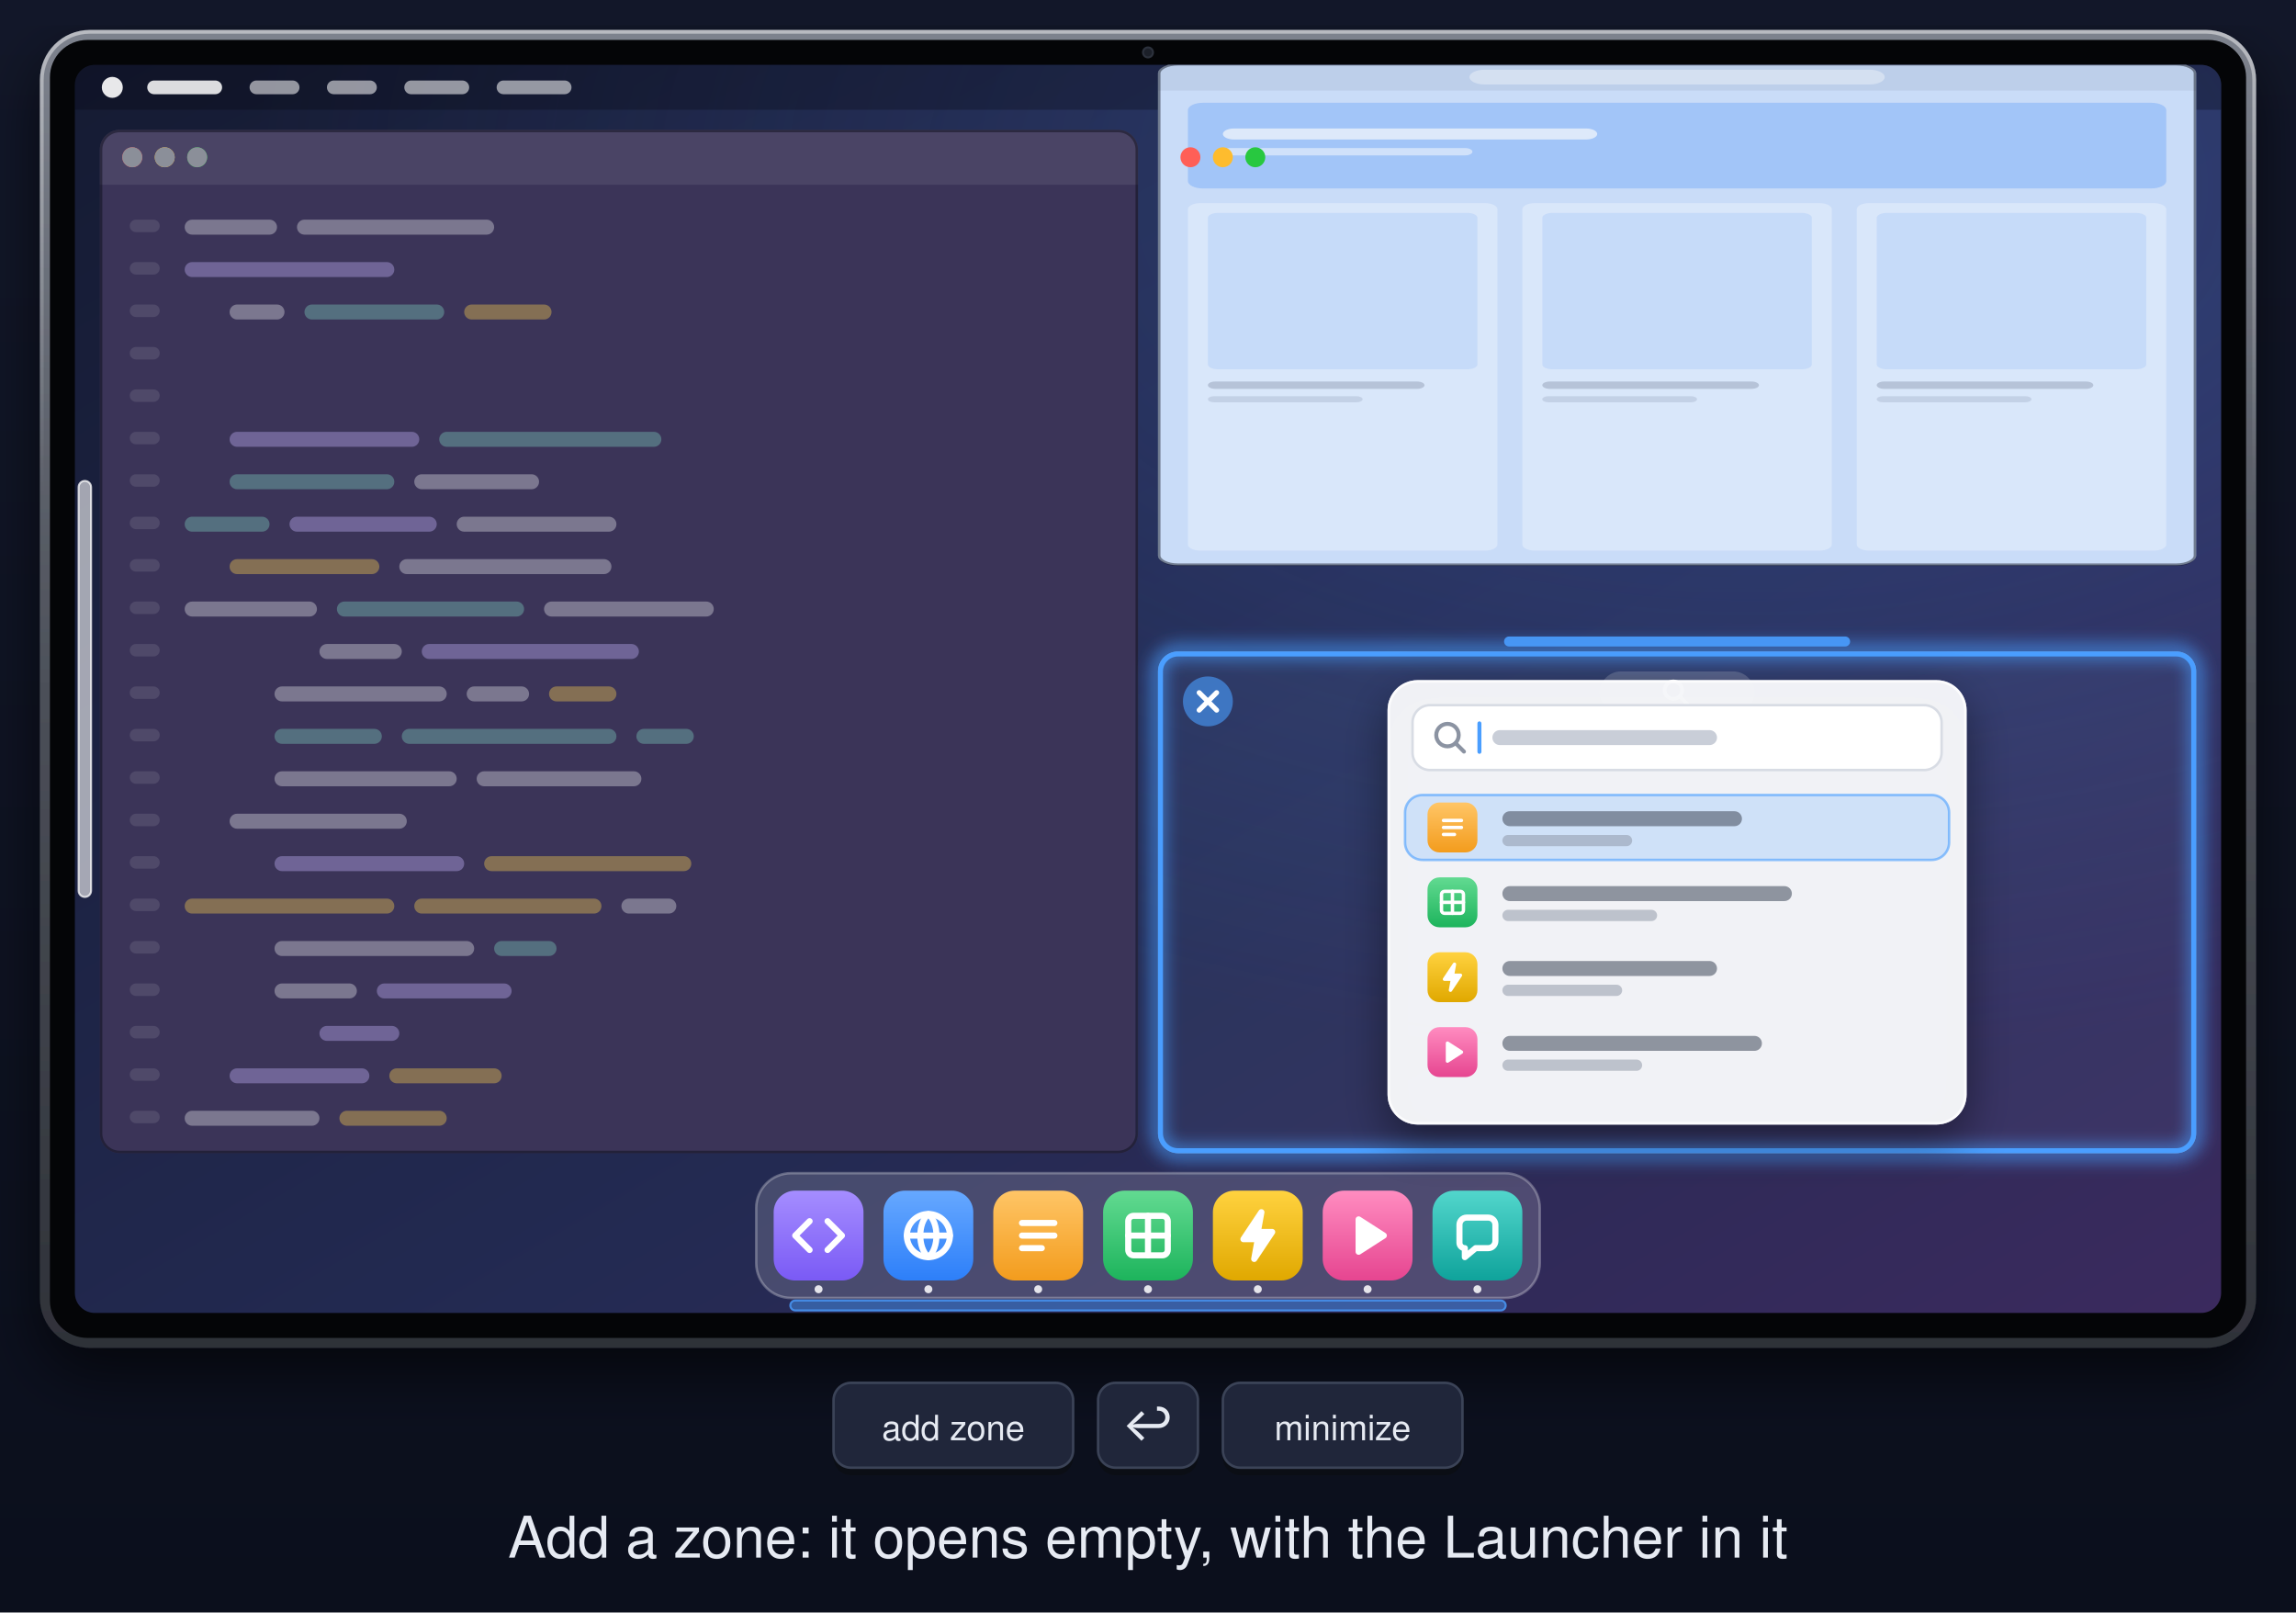
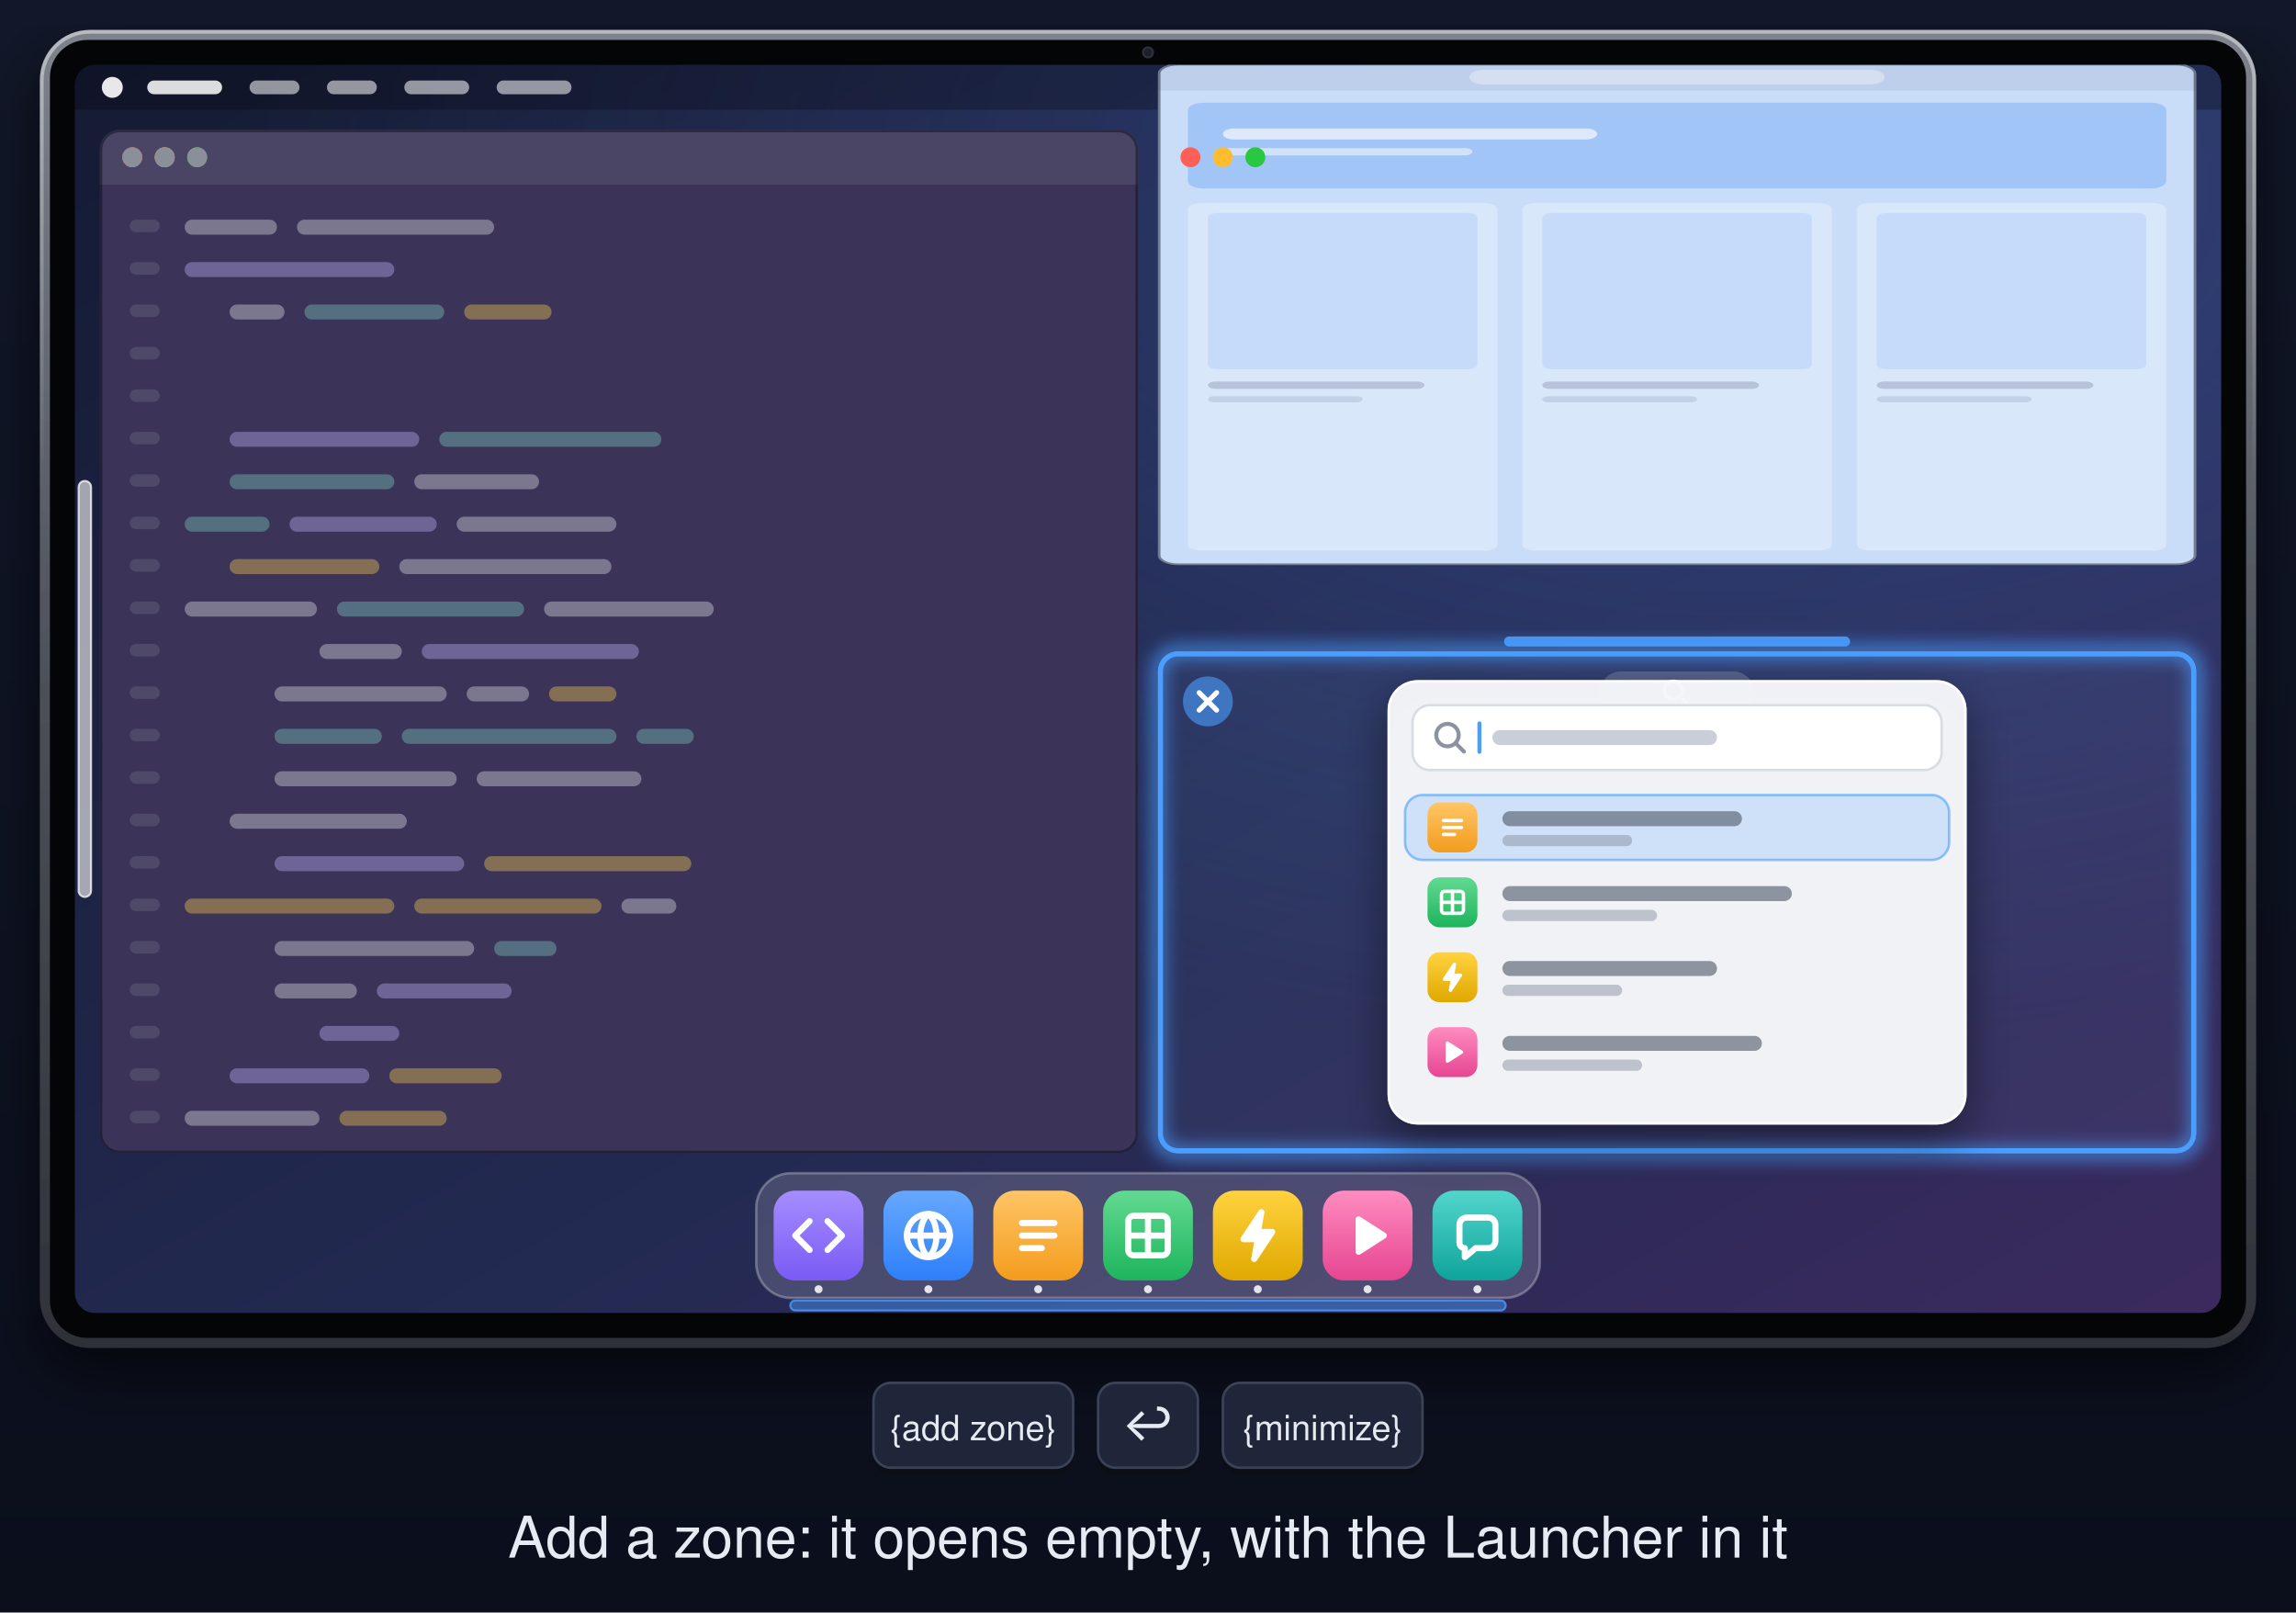
<svg xmlns="http://www.w3.org/2000/svg" viewBox="0 0 920 646" role="img" aria-labelledby="title">
  <defs>
    <linearGradient id="rim" x1="0" y1="0" x2="0" y2="1">
      <stop offset="0" stop-color="#7d828d" />
      <stop offset=".5" stop-color="#4c5059" />
      <stop offset="1" stop-color="#2f3239" />
    </linearGradient>
    <linearGradient id="rimEdge" x1="0" y1="0" x2="0" y2="1">
      <stop offset="0" stop-color="#fff" stop-opacity=".45" />
      <stop offset=".35" stop-color="#fff" stop-opacity="0" />
    </linearGradient>
    <filter id="dshadow" x="-10%" y="-10%" width="120%" height="135%">
      <feDropShadow dx="0" dy="10" stdDeviation="12" flood-color="#000" flood-opacity=".6" />
    </filter>
    <linearGradient id="stage" x1="0" y1="0" x2="0" y2="1">
      <stop offset="0" stop-color="#121729" />
      <stop offset="1" stop-color="#0b0f1c" />
    </linearGradient>
    <linearGradient id="wall1" x1="0" y1="0" x2="1" y2="1">
      <stop offset="0" stop-color="#151b33" />
      <stop offset=".6" stop-color="#232a52" />
      <stop offset="1" stop-color="#3b2a5e" />
    </linearGradient>
    <radialGradient id="wallGlow" cx=".78" cy=".1" r=".7">
      <stop offset="0" stop-color="#5b7fe0" stop-opacity=".3" />
      <stop offset="1" stop-color="#5b7fe0" stop-opacity="0" />
    </radialGradient>
    <linearGradient id="g-purple" x1="0" y1="0" x2="0" y2="1">
      <stop offset="0" stop-color="#a58dff" />
      <stop offset="1" stop-color="#7a5af5" />
    </linearGradient>
    <linearGradient id="g-blue" x1="0" y1="0" x2="0" y2="1">
      <stop offset="0" stop-color="#66a8ff" />
      <stop offset="1" stop-color="#2d7ff9" />
    </linearGradient>
    <linearGradient id="g-orange" x1="0" y1="0" x2="0" y2="1">
      <stop offset="0" stop-color="#ffc566" />
      <stop offset="1" stop-color="#f39c1d" />
    </linearGradient>
    <linearGradient id="g-green" x1="0" y1="0" x2="0" y2="1">
      <stop offset="0" stop-color="#62da91" />
      <stop offset="1" stop-color="#1db45c" />
    </linearGradient>
    <linearGradient id="g-amber" x1="0" y1="0" x2="0" y2="1">
      <stop offset="0" stop-color="#ffd23f" />
      <stop offset="1" stop-color="#e0a800" />
    </linearGradient>
    <linearGradient id="g-pink" x1="0" y1="0" x2="0" y2="1">
      <stop offset="0" stop-color="#ff8cc0" />
      <stop offset="1" stop-color="#e64590" />
    </linearGradient>
    <linearGradient id="g-teal" x1="0" y1="0" x2="0" y2="1">
      <stop offset="0" stop-color="#52d6cc" />
      <stop offset="1" stop-color="#0fa39b" />
    </linearGradient>
    <symbol id="ic-purple" viewBox="0 0 50 50">
      <rect width="50" height="50" rx="12" fill="url(#g-purple)" />
      <g fill="none" stroke="#fff" stroke-width="3.4" stroke-linecap="round" stroke-linejoin="round">
        <path d="M20 17l-8 8 8 8M30 17l8 8-8 8" />
      </g>
    </symbol>
    <symbol id="ic-blue" viewBox="0 0 50 50">
      <rect width="50" height="50" rx="12" fill="url(#g-blue)" />
      <g fill="none" stroke="#fff" stroke-width="3.4" stroke-linecap="round" stroke-linejoin="round">
        <circle cx="25" cy="25" r="12" />
        <path d="M13 25h24M25 13c-6 5-6 19 0 24M25 13c6 5 6 19 0 24" />
      </g>
    </symbol>
    <symbol id="ic-orange" viewBox="0 0 50 50">
      <rect width="50" height="50" rx="12" fill="url(#g-orange)" />
      <g fill="none" stroke="#fff" stroke-width="3.4" stroke-linecap="round" stroke-linejoin="round">
        <path d="M16 18h18M16 25h18M16 32h11" />
      </g>
    </symbol>
    <symbol id="ic-green" viewBox="0 0 50 50">
      <rect width="50" height="50" rx="12" fill="url(#g-green)" />
      <g fill="none" stroke="#fff" stroke-width="3.4" stroke-linecap="round" stroke-linejoin="round">
        <rect x="14" y="14" width="22" height="22" rx="3" />
        <path d="M14 25h22M25 14v22" />
      </g>
    </symbol>
    <symbol id="ic-amber" viewBox="0 0 50 50">
      <rect width="50" height="50" rx="12" fill="url(#g-amber)" />
      <g fill="none" stroke="#fff" stroke-width="3.4" stroke-linecap="round" stroke-linejoin="round">
        <path d="M27 12l-10 15h8l-2 11 10-15h-8z" fill="#fff" />
      </g>
    </symbol>
    <symbol id="ic-pink" viewBox="0 0 50 50">
      <rect width="50" height="50" rx="12" fill="url(#g-pink)" />
      <g fill="none" stroke="#fff" stroke-width="3.4" stroke-linecap="round" stroke-linejoin="round">
        <path d="M20 16l14 9-14 9z" fill="#fff" />
      </g>
    </symbol>
    <symbol id="ic-teal" viewBox="0 0 50 50">
      <rect width="50" height="50" rx="12" fill="url(#g-teal)" />
      <g fill="none" stroke="#fff" stroke-width="3.4" stroke-linecap="round" stroke-linejoin="round">
        <path d="M15 19a4 4 0 0 1 4-4h12a4 4 0 0 1 4 4v9a4 4 0 0 1-4 4h-7l-6 5v-5a3 3 0 0 1-3-3z" />
      </g>
    </symbol>
    <filter id="glow" x="-10%" y="-15%" width="120%" height="130%">
      <feGaussianBlur stdDeviation="3.5" />
    </filter>
    <filter id="shadow" x="-20%" y="-20%" width="140%" height="150%">
      <feDropShadow dx="0" dy="7" stdDeviation="9" flood-color="#000" flood-opacity=".45" />
    </filter>
    <filter id="cshadow" x="-60%" y="-60%" width="220%" height="220%">
      <feDropShadow dx="0" dy="1.2" stdDeviation="1.1" flood-color="#000" flood-opacity=".5" />
    </filter>
    <clipPath id="screens">
      <rect x="30" y="26" width="860" height="500" rx="8" />
    </clipPath>
  </defs>
  <style>
@keyframes kadd{0.000%{transform:translateY(0px)}11.765%{transform:translateY(0px)}12.353%{transform:translateY(2px)}13.137%{transform:translateY(2px)}13.725%{transform:translateY(0px)}100.000%{transform:translateY(0px)}}
.kadd{animation:kadd 10.2s linear infinite;transform:translateY(0px)}
@keyframes kaddhi{0.000%{opacity:0}11.765%{opacity:0}12.353%{opacity:1}13.137%{opacity:1}13.725%{opacity:0}100.000%{opacity:0}}
.kaddhi{animation:kaddhi 10.2s linear infinite;opacity:0}
@keyframes kret{0.000%{transform:translateY(0px)}26.471%{transform:translateY(0px)}27.059%{transform:translateY(2px)}27.843%{transform:translateY(2px)}28.431%{transform:translateY(0px)}100.000%{transform:translateY(0px)}}
.kret{animation:kret 10.2s linear infinite;transform:translateY(0px)}
@keyframes krethi{0.000%{opacity:0}26.471%{opacity:0}27.059%{opacity:1}27.843%{opacity:1}28.431%{opacity:0}100.000%{opacity:0}}
.krethi{animation:krethi 10.2s linear infinite;opacity:0}
@keyframes kmin{0.000%{transform:translateY(0px)}45.098%{transform:translateY(0px)}45.686%{transform:translateY(2px)}46.471%{transform:translateY(2px)}47.059%{transform:translateY(0px)}72.549%{transform:translateY(0px)}73.137%{transform:translateY(2px)}73.922%{transform:translateY(2px)}74.510%{transform:translateY(0px)}100.000%{transform:translateY(0px)}}
.kmin{animation:kmin 10.2s linear infinite;transform:translateY(0px)}
@keyframes kminhi{0.000%{opacity:0}45.098%{opacity:0}45.686%{opacity:1}46.471%{opacity:1}47.059%{opacity:0}72.549%{opacity:0}73.137%{opacity:1}73.922%{opacity:1}74.510%{opacity:0}100.000%{opacity:0}}
.kminhi{animation:kminhi 10.2s linear infinite;opacity:0}
@keyframes split{0.000%{transform:scaleY(1)}12.255%{transform:scaleY(1);animation-timing-function:cubic-bezier(0.45,0,0.25,1)}16.176%{transform:scaleY(0.4902)}73.529%{transform:scaleY(0.4902);animation-timing-function:cubic-bezier(0.45,0,0.25,1)}77.451%{transform:scaleY(1)}100.000%{transform:scaleY(1)}}
.split{animation:split 10.2s linear infinite;transform:scaleY(0.4902);transform-origin:0px 52px}
.split rect{vector-effect:non-scaling-stroke}
@keyframes nzbar{0.000%{opacity:1}12.255%{opacity:1}14.216%{opacity:0}75.490%{opacity:0}77.451%{opacity:1}100.000%{opacity:1}}
.nzbar{animation:nzbar 10.2s linear infinite;opacity:0}
@keyframes empty{0.000%{opacity:0}13.725%{opacity:0}15.686%{opacity:1}73.039%{opacity:1}75.000%{opacity:0}100.000%{opacity:0}}
.empty{animation:empty 10.2s linear infinite;opacity:1}
@keyframes tgt{0.000%{opacity:1}28.922%{opacity:1}30.392%{opacity:0}45.588%{opacity:0}47.059%{opacity:1}100.000%{opacity:1}}
.tgt{animation:tgt 10.2s linear infinite;opacity:1}
@keyframes lc{0.000%{opacity:0;transform:scale(0.96)}15.686%{opacity:0;transform:scale(0.96);animation-timing-function:cubic-bezier(0.2,0.8,0.25,1)}18.137%{opacity:1;transform:scale(1)}26.471%{opacity:1;transform:scale(1)}28.431%{opacity:0;transform:scale(0.98)}100.000%{opacity:0;transform:scale(0.98)}}
.lc{animation:lc 10.2s linear infinite;opacity:1;transform:scale(1);transform-origin:672px 361.5px}
@keyframes lc2{0.000%{opacity:0;transform:scale(0.96)}47.059%{opacity:0;transform:scale(0.96);animation-timing-function:cubic-bezier(0.2,0.8,0.25,1)}49.510%{opacity:1;transform:scale(1)}72.549%{opacity:1;transform:scale(1)}74.510%{opacity:0;transform:scale(0.98)}100.000%{opacity:0;transform:scale(0.98)}}
.lc2{animation:lc2 10.2s linear infinite;opacity:0;transform:scale(0.96);transform-origin:672px 361.5px}
@keyframes openedmv{0.000%{transform:translate(-90px,-30px) scale(0.05)}26.961%{transform:translate(-90px,-30px) scale(0.05);animation-timing-function:cubic-bezier(0.2,0.8,0.25,1)}32.353%{transform:translate(0px,0px) scale(1)}46.275%{transform:translate(0px,0px) scale(1)}46.284%{transform:translate(-90px,-30px) scale(0.05)}100.000%{transform:translate(-90px,-30px) scale(0.05)}}
.openedmv{animation:openedmv 10.2s linear infinite;transform:translate(-90px,-30px) scale(0.05);transform-origin:672px 361.5px}
@keyframes openedfd{0.000%{opacity:0}26.961%{opacity:0}28.235%{opacity:1}45.098%{opacity:1}46.275%{opacity:0}100.000%{opacity:0}}
.openedfd{animation:openedfd 10.2s linear infinite;opacity:0}
@keyframes roff{0.000%{opacity:0}27.451%{opacity:0}28.431%{opacity:1}75.490%{opacity:1}76.471%{opacity:0}100.000%{opacity:0}}
.roff{animation:roff 10.2s linear infinite;opacity:0}
@keyframes cap0{0.000%{opacity:0}2.941%{opacity:0}4.902%{opacity:1}36.275%{opacity:1}38.235%{opacity:0}100.000%{opacity:0}}
.cap0{animation:cap0 10.2s linear infinite;opacity:1}
@keyframes cap1{0.000%{opacity:0}39.216%{opacity:0}41.176%{opacity:1}66.667%{opacity:1}68.627%{opacity:0}100.000%{opacity:0}}
.cap1{animation:cap1 10.2s linear infinite;opacity:0}
@keyframes cap2{0.000%{opacity:0}69.608%{opacity:0}71.569%{opacity:1}95.098%{opacity:1}97.059%{opacity:0}100.000%{opacity:0}}
.cap2{animation:cap2 10.2s linear infinite;opacity:0}
</style>
  <rect x="0" y="0" width="920" height="646" fill="url(#stage)" />
  <rect x="16" y="12" width="888" height="528" rx="20" fill="url(#rim)" filter="url(#dshadow)" />
  <rect x="16.75" y="12.75" width="886.5" height="526.5" rx="19.25" fill="none" stroke="url(#rimEdge)" stroke-width="1.5" />
  <rect x="20" y="16" width="880" height="520" rx="15" fill="#040507" />
  <circle cx="460" cy="21" r="2" fill="#1c2029" stroke="#2c313c" stroke-width=".8" />
  <g clip-path="url(#screens)">
    <rect x="30" y="26" width="860" height="500" fill="url(#wall1)" />
    <rect x="30" y="26" width="860" height="500" fill="url(#wallGlow)" />
    <rect x="30" y="26" width="860" height="18" fill="#05070d" fill-opacity=".28" />
    <circle cx="45" cy="35" r="4.2" fill="#fff" fill-opacity=".9" />
    <rect x="59" y="32.25" width="30" height="5.5" rx="2.75" fill="#fff" fill-opacity="0.85" />
    <rect x="100" y="32.25" width="20" height="5.5" rx="2.75" fill="#fff" fill-opacity="0.55" />
    <rect x="131" y="32.25" width="20" height="5.5" rx="2.75" fill="#fff" fill-opacity="0.55" />
    <rect x="162" y="32.25" width="26" height="5.5" rx="2.75" fill="#fff" fill-opacity="0.55" />
    <rect x="199" y="32.25" width="30" height="5.5" rx="2.75" fill="#fff" fill-opacity="0.55" />
    <rect x="840" y="32.25" width="36" height="5.5" rx="2.75" fill="#fff" fill-opacity="0.55" />
    <rect x="821" y="32.25" width="11" height="5.5" rx="2.75" fill="#fff" fill-opacity="0.55" />
    <rect x="802" y="32.25" width="11" height="5.5" rx="2.75" fill="#fff" fill-opacity="0.55" />
    <rect x="783" y="32.25" width="11" height="5.5" rx="2.75" fill="#fff" fill-opacity="0.55" />
    <rect x="760" y="32.25" width="15" height="5.5" rx="2.75" fill="#fff" fill-opacity="0.55" />
    <rect x="303" y="470" width="314" height="50" rx="14" fill="#fff" fill-opacity=".16" stroke="#fff" stroke-opacity=".28" />
    <use href="#ic-purple" x="310" y="477" width="36" height="36" />
    <circle cx="328" cy="516.5" r="1.6" fill="#fff" fill-opacity=".85" />
    <use href="#ic-blue" x="354" y="477" width="36" height="36" />
    <circle cx="372" cy="516.5" r="1.6" fill="#fff" fill-opacity=".85" />
    <use href="#ic-orange" x="398" y="477" width="36" height="36" />
    <circle cx="416" cy="516.5" r="1.6" fill="#fff" fill-opacity=".85" />
    <use href="#ic-green" x="442" y="477" width="36" height="36" />
    <circle cx="460" cy="516.5" r="1.6" fill="#fff" fill-opacity=".85" />
    <use href="#ic-amber" x="486" y="477" width="36" height="36" />
    <circle cx="504" cy="516.5" r="1.6" fill="#fff" fill-opacity=".85" />
    <use href="#ic-pink" x="530" y="477" width="36" height="36" />
    <circle cx="548" cy="516.5" r="1.6" fill="#fff" fill-opacity=".85" />
    <use href="#ic-teal" x="574" y="477" width="36" height="36" />
    <circle cx="592" cy="516.5" r="1.6" fill="#fff" fill-opacity=".85" />
    <rect x="316.67" y="521" width="286.67" height="4" rx="2" fill="#4a9eff" fill-opacity=".45" stroke="#4a9eff" stroke-opacity=".8" stroke-width=".8" />
    <rect x="40" y="52" width="416" height="410" rx="8" fill="#3b3458" />
    <path d="M40 74V60a8 8 0 0 1 8-8H448a8 8 0 0 1 8 8V74z" fill="#fff" fill-opacity=".08" />
    <g opacity="0.5">
      <rect x="52" y="88" width="12" height="5" rx="2.5" fill="#fff" fill-opacity="0.2" />
      <rect x="74" y="88" width="37" height="6" rx="3" fill="#e5e7eb" fill-opacity="0.75" />
      <rect x="119" y="88" width="79" height="6" rx="3" fill="#e5e7eb" fill-opacity="0.75" />
      <rect x="52" y="105" width="12" height="5" rx="2.5" fill="#fff" fill-opacity="0.2" />
      <rect x="74" y="105" width="84" height="6" rx="3" fill="#c4b5fd" fill-opacity="0.75" />
      <rect x="52" y="122" width="12" height="5" rx="2.5" fill="#fff" fill-opacity="0.2" />
      <rect x="92" y="122" width="22" height="6" rx="3" fill="#e5e7eb" fill-opacity="0.75" />
      <rect x="122" y="122" width="56" height="6" rx="3" fill="#7dd3c0" fill-opacity="0.75" />
      <rect x="186" y="122" width="35" height="6" rx="3" fill="#fcd34d" fill-opacity="0.75" />
      <rect x="52" y="139" width="12" height="5" rx="2.5" fill="#fff" fill-opacity="0.2" />
      <rect x="52" y="156" width="12" height="5" rx="2.5" fill="#fff" fill-opacity="0.2" />
      <rect x="52" y="173" width="12" height="5" rx="2.5" fill="#fff" fill-opacity="0.2" />
      <rect x="92" y="173" width="76" height="6" rx="3" fill="#c4b5fd" fill-opacity="0.75" />
      <rect x="176" y="173" width="89" height="6" rx="3" fill="#7dd3c0" fill-opacity="0.75" />
      <rect x="52" y="190" width="12" height="5" rx="2.5" fill="#fff" fill-opacity="0.2" />
      <rect x="92" y="190" width="66" height="6" rx="3" fill="#7dd3c0" fill-opacity="0.75" />
      <rect x="166" y="190" width="50" height="6" rx="3" fill="#e5e7eb" fill-opacity="0.75" />
      <rect x="52" y="207" width="12" height="5" rx="2.5" fill="#fff" fill-opacity="0.2" />
      <rect x="74" y="207" width="34" height="6" rx="3" fill="#7dd3c0" fill-opacity="0.75" />
      <rect x="116" y="207" width="59" height="6" rx="3" fill="#c4b5fd" fill-opacity="0.75" />
      <rect x="183" y="207" width="64" height="6" rx="3" fill="#e5e7eb" fill-opacity="0.75" />
      <rect x="52" y="224" width="12" height="5" rx="2.5" fill="#fff" fill-opacity="0.2" />
      <rect x="92" y="224" width="60" height="6" rx="3" fill="#fcd34d" fill-opacity="0.75" />
      <rect x="160" y="224" width="85" height="6" rx="3" fill="#e5e7eb" fill-opacity="0.75" />
      <rect x="52" y="241" width="12" height="5" rx="2.5" fill="#fff" fill-opacity="0.2" />
      <rect x="74" y="241" width="53" height="6" rx="3" fill="#e5e7eb" fill-opacity="0.75" />
      <rect x="135" y="241" width="75" height="6" rx="3" fill="#7dd3c0" fill-opacity="0.75" />
      <rect x="218" y="241" width="68" height="6" rx="3" fill="#e5e7eb" fill-opacity="0.75" />
      <rect x="52" y="258" width="12" height="5" rx="2.5" fill="#fff" fill-opacity="0.2" />
      <rect x="128" y="258" width="33" height="6" rx="3" fill="#e5e7eb" fill-opacity="0.75" />
      <rect x="169" y="258" width="87" height="6" rx="3" fill="#c4b5fd" fill-opacity="0.75" />
      <rect x="52" y="275" width="12" height="5" rx="2.5" fill="#fff" fill-opacity="0.2" />
      <rect x="110" y="275" width="69" height="6" rx="3" fill="#e5e7eb" fill-opacity="0.75" />
      <rect x="187" y="275" width="25" height="6" rx="3" fill="#e5e7eb" fill-opacity="0.75" />
      <rect x="220" y="275" width="27" height="6" rx="3" fill="#fcd34d" fill-opacity="0.75" />
      <rect x="52" y="292" width="12" height="5" rx="2.5" fill="#fff" fill-opacity="0.2" />
      <rect x="110" y="292" width="43" height="6" rx="3" fill="#7dd3c0" fill-opacity="0.75" />
      <rect x="161" y="292" width="86" height="6" rx="3" fill="#7dd3c0" fill-opacity="0.75" />
      <rect x="255" y="292" width="23" height="6" rx="3" fill="#7dd3c0" fill-opacity="0.75" />
      <rect x="52" y="309" width="12" height="5" rx="2.5" fill="#fff" fill-opacity="0.2" />
      <rect x="110" y="309" width="73" height="6" rx="3" fill="#e5e7eb" fill-opacity="0.75" />
      <rect x="191" y="309" width="66" height="6" rx="3" fill="#e5e7eb" fill-opacity="0.75" />
      <rect x="52" y="326" width="12" height="5" rx="2.5" fill="#fff" fill-opacity="0.2" />
      <rect x="92" y="326" width="71" height="6" rx="3" fill="#e5e7eb" fill-opacity="0.75" />
      <rect x="52" y="343" width="12" height="5" rx="2.5" fill="#fff" fill-opacity="0.2" />
      <rect x="110" y="343" width="76" height="6" rx="3" fill="#c4b5fd" fill-opacity="0.75" />
      <rect x="194" y="343" width="83" height="6" rx="3" fill="#fcd34d" fill-opacity="0.75" />
      <rect x="52" y="360" width="12" height="5" rx="2.5" fill="#fff" fill-opacity="0.2" />
      <rect x="74" y="360" width="84" height="6" rx="3" fill="#fcd34d" fill-opacity="0.75" />
      <rect x="166" y="360" width="75" height="6" rx="3" fill="#fcd34d" fill-opacity="0.75" />
      <rect x="249" y="360" width="22" height="6" rx="3" fill="#e5e7eb" fill-opacity="0.75" />
      <rect x="52" y="377" width="12" height="5" rx="2.5" fill="#fff" fill-opacity="0.2" />
      <rect x="110" y="377" width="80" height="6" rx="3" fill="#e5e7eb" fill-opacity="0.75" />
      <rect x="198" y="377" width="25" height="6" rx="3" fill="#7dd3c0" fill-opacity="0.75" />
      <rect x="52" y="394" width="12" height="5" rx="2.5" fill="#fff" fill-opacity="0.2" />
      <rect x="110" y="394" width="33" height="6" rx="3" fill="#e5e7eb" fill-opacity="0.75" />
      <rect x="151" y="394" width="54" height="6" rx="3" fill="#c4b5fd" fill-opacity="0.75" />
      <rect x="52" y="411" width="12" height="5" rx="2.5" fill="#fff" fill-opacity="0.2" />
      <rect x="128" y="411" width="32" height="6" rx="3" fill="#c4b5fd" fill-opacity="0.75" />
      <rect x="52" y="428" width="12" height="5" rx="2.5" fill="#fff" fill-opacity="0.2" />
      <rect x="92" y="428" width="56" height="6" rx="3" fill="#c4b5fd" fill-opacity="0.75" />
      <rect x="156" y="428" width="45" height="6" rx="3" fill="#fcd34d" fill-opacity="0.75" />
      <rect x="52" y="445" width="12" height="5" rx="2.5" fill="#fff" fill-opacity="0.2" />
      <rect x="74" y="445" width="54" height="6" rx="3" fill="#e5e7eb" fill-opacity="0.75" />
      <rect x="136" y="445" width="43" height="6" rx="3" fill="#fcd34d" fill-opacity="0.75" />
    </g>
    <circle cx="53" cy="63" r="4" fill="#ff5f57" />
    <circle cx="66" cy="63" r="4" fill="#febc2e" />
    <circle cx="79" cy="63" r="4" fill="#28c840" />
    <rect x="40.5" y="52.5" width="415" height="409" rx="7.5" fill="none" stroke="#070a14" stroke-opacity=".45" />
    <g class="loff">
      <circle cx="53" cy="63" r="4" fill="#8b8f99" />
      <circle cx="66" cy="63" r="4" fill="#8b8f99" />
      <circle cx="79" cy="63" r="4" fill="#8b8f99" />
    </g>
    <g class="split">
      <rect x="464" y="52" width="416" height="410" rx="8" fill="#c9dcf8" />
      <path d="M464 74V60a8 8 0 0 1 8-8H872a8 8 0 0 1 8 8V74z" fill="#0b1020" fill-opacity=".06" />
      <g opacity="0.5">
        <rect x="588.8" y="57" width="166.4" height="12" rx="6" fill="#fff" fill-opacity=".7" />
        <rect x="476" y="84" width="392" height="70" rx="6" fill="#2d7ff9" fill-opacity=".5" />
        <rect x="490" y="105" width="150" height="9" rx="4.5" fill="#fff" fill-opacity="0.9" />
        <rect x="490" y="121" width="100" height="6" rx="3" fill="#fff" fill-opacity="0.7" />
        <rect x="476" y="166" width="124" height="284" rx="5" fill="#fff" fill-opacity=".6" />
        <rect x="484" y="174" width="108" height="127.8" rx="4" fill="#2d7ff9" fill-opacity=".2" />
        <rect x="484" y="311.8" width="86.8" height="6" rx="3" fill="#5b6475" fill-opacity="0.5" />
        <rect x="484" y="323.8" width="62" height="5" rx="2.5" fill="#8b93a2" fill-opacity="0.45" />
        <rect x="610" y="166" width="124" height="284" rx="5" fill="#fff" fill-opacity=".6" />
        <rect x="618" y="174" width="108" height="127.8" rx="4" fill="#2d7ff9" fill-opacity=".2" />
        <rect x="618" y="311.8" width="86.8" height="6" rx="3" fill="#5b6475" fill-opacity="0.5" />
        <rect x="618" y="323.8" width="62" height="5" rx="2.5" fill="#8b93a2" fill-opacity="0.45" />
        <rect x="744" y="166" width="124" height="284" rx="5" fill="#fff" fill-opacity=".6" />
        <rect x="752" y="174" width="108" height="127.8" rx="4" fill="#2d7ff9" fill-opacity=".2" />
        <rect x="752" y="311.8" width="86.8" height="6" rx="3" fill="#5b6475" fill-opacity="0.5" />
        <rect x="752" y="323.8" width="62" height="5" rx="2.5" fill="#8b93a2" fill-opacity="0.45" />
      </g>
      <rect x="464.5" y="52.5" width="415" height="409" rx="7.5" fill="none" stroke="#070a14" stroke-opacity=".45" />
    </g>
    <circle cx="477" cy="63" r="4" fill="#ff5f57" />
    <circle cx="490" cy="63" r="4" fill="#febc2e" />
    <circle cx="503" cy="63" r="4" fill="#28c840" />
    <g class="roff">
      <circle cx="477" cy="63" r="4" fill="#8b8f99" />
      <circle cx="490" cy="63" r="4" fill="#8b8f99" />
      <circle cx="503" cy="63" r="4" fill="#8b8f99" />
    </g>
    <rect x="31.5" y="192.67" width="5" height="166.67" rx="2.5" fill="#fff" fill-opacity=".6" stroke="#fff" stroke-opacity=".75" stroke-width=".8" />
    <g class="nzbar">
      <rect x="883.5" y="192.67" width="5" height="166.67" rx="2.5" fill="#fff" fill-opacity=".6" stroke="#fff" stroke-opacity=".75" stroke-width=".8" />
    </g>
    <g class="empty">
      <g class="ph">
        <rect x="464" y="261" width="416" height="201" rx="8" fill="#9cc8ff" fill-opacity=".06" />
        <rect x="464.75" y="261.75" width="414.5" height="199.5" rx="7.25" fill="none" stroke="#fff" stroke-opacity=".45" stroke-width="1.5" />
        <g class="tgt">
          <rect x="464" y="261" width="416" height="201" rx="8" fill="none" stroke="#4a9eff" stroke-width="4" filter="url(#glow)" />
          <rect x="465" y="262" width="414" height="199" rx="7" fill="none" stroke="#4a9eff" stroke-width="2" />
        </g>
        <circle cx="484" cy="281" r="10" fill="#4a9eff" fill-opacity=".6" />
        <path d="M480.5 277.5l7 7m0-7l-7 7" stroke="#fff" stroke-width="2" stroke-linecap="round" />
        <rect x="641" y="269" width="62" height="17" rx="8.5" fill="#fff" fill-opacity=".18" />
        <circle cx="670.5" cy="276.5" r="3.5" fill="none" stroke="#fff" stroke-width="1.5" />
        <path d="M673.2 279.2l3 3" stroke="#fff" stroke-width="1.5" stroke-linecap="round" />
      </g>
      <g class="tgt">
        <rect x="602.67" y="255" width="138.67" height="4" rx="2" fill="#4a9eff" fill-opacity="0.9" />
      </g>
    </g>
    <g class="lc">
      <rect x="556" y="272.5" width="232" height="178" rx="12" fill="#f5f6f9" fill-opacity=".97" filter="url(#shadow)" />
      <rect x="556.5" y="273" width="231" height="177" rx="11.5" fill="none" stroke="#fff" stroke-opacity=".8" />
      <rect x="566" y="282.5" width="212" height="26" rx="7" fill="#fff" stroke="#d8dce4" />
      <circle cx="580" cy="294.5" r="4.5" fill="none" stroke="#8b93a2" stroke-width="1.6" />
      <path d="M583.3 297.8l3.3 3.3" stroke="#8b93a2" stroke-width="1.6" stroke-linecap="round" />
      <g class="lccaret">
        <rect class="caret" x="592" y="289" width="1.6" height="13" rx=".8" fill="#4a9eff" />
      </g>
      <g class="lchint">
        <rect x="598" y="292.5" width="90" height="6" rx="3" fill="#c9ced8" />
      </g>
      <g class="lcsel">
        <rect x="563" y="318.5" width="218" height="26" rx="7" fill="#4a9eff" fill-opacity=".2" stroke="#4a9eff" stroke-opacity=".6" />
      </g>
      <g class="lcr0">
        <use href="#ic-orange" x="572" y="321.5" width="20" height="20" />
        <rect x="602" y="325" width="96" height="6" rx="3" fill="#4d5566" fill-opacity="0.6" />
        <rect x="602" y="334.5" width="52" height="4.5" rx="2.25" fill="#8a93a3" fill-opacity="0.5" />
      </g>
      <g class="lcr1">
        <use href="#ic-green" x="572" y="351.5" width="20" height="20" />
        <rect x="602" y="355" width="116" height="6" rx="3" fill="#4d5566" fill-opacity="0.6" />
        <rect x="602" y="364.5" width="62" height="4.5" rx="2.25" fill="#8a93a3" fill-opacity="0.5" />
      </g>
      <g class="lcr2">
        <use href="#ic-amber" x="572" y="381.5" width="20" height="20" />
        <rect x="602" y="385" width="86" height="6" rx="3" fill="#4d5566" fill-opacity="0.6" />
        <rect x="602" y="394.5" width="48" height="4.5" rx="2.25" fill="#8a93a3" fill-opacity="0.5" />
      </g>
      <g class="lcr3">
        <use href="#ic-pink" x="572" y="411.5" width="20" height="20" />
        <rect x="602" y="415" width="104" height="6" rx="3" fill="#4d5566" fill-opacity="0.6" />
        <rect x="602" y="424.5" width="56" height="4.5" rx="2.25" fill="#8a93a3" fill-opacity="0.5" />
      </g>
    </g>
    <g class="lc2">
      <rect x="556" y="272.5" width="232" height="178" rx="12" fill="#f5f6f9" fill-opacity=".97" filter="url(#shadow)" />
      <rect x="556.5" y="273" width="231" height="177" rx="11.5" fill="none" stroke="#fff" stroke-opacity=".8" />
      <rect x="566" y="282.5" width="212" height="26" rx="7" fill="#fff" stroke="#d8dce4" />
      <circle cx="580" cy="294.5" r="4.5" fill="none" stroke="#8b93a2" stroke-width="1.6" />
      <path d="M583.3 297.8l3.3 3.3" stroke="#8b93a2" stroke-width="1.6" stroke-linecap="round" />
      <g class="lc2caret">
        <rect class="caret" x="592" y="289" width="1.6" height="13" rx=".8" fill="#4a9eff" />
      </g>
      <g class="lc2hint">
        <rect x="598" y="292.5" width="90" height="6" rx="3" fill="#c9ced8" />
      </g>
      <g class="lc2sel">
        <rect x="563" y="318.5" width="218" height="26" rx="7" fill="#4a9eff" fill-opacity=".2" stroke="#4a9eff" stroke-opacity=".6" />
      </g>
      <g class="lc2r0">
        <use href="#ic-orange" x="572" y="321.5" width="20" height="20" />
        <rect x="602" y="325" width="96" height="6" rx="3" fill="#4d5566" fill-opacity="0.6" />
        <rect x="602" y="334.5" width="52" height="4.5" rx="2.25" fill="#8a93a3" fill-opacity="0.5" />
      </g>
      <g class="lc2r1">
        <use href="#ic-green" x="572" y="351.5" width="20" height="20" />
        <rect x="602" y="355" width="116" height="6" rx="3" fill="#4d5566" fill-opacity="0.6" />
        <rect x="602" y="364.5" width="62" height="4.5" rx="2.25" fill="#8a93a3" fill-opacity="0.5" />
      </g>
      <g class="lc2r2">
        <use href="#ic-amber" x="572" y="381.5" width="20" height="20" />
        <rect x="602" y="385" width="86" height="6" rx="3" fill="#4d5566" fill-opacity="0.6" />
        <rect x="602" y="394.5" width="48" height="4.5" rx="2.25" fill="#8a93a3" fill-opacity="0.5" />
      </g>
      <g class="lc2r3">
        <use href="#ic-pink" x="572" y="411.5" width="20" height="20" />
        <rect x="602" y="415" width="104" height="6" rx="3" fill="#4d5566" fill-opacity="0.6" />
        <rect x="602" y="424.5" width="56" height="4.5" rx="2.25" fill="#8a93a3" fill-opacity="0.5" />
      </g>
    </g>
    <g class="openedmv">
      <g class="openedfd">
        <rect x="464" y="261" width="416" height="201" rx="8" fill="#f3cf9f" />
        <path d="M464 283V269a8 8 0 0 1 8-8H872a8 8 0 0 1 8 8V283z" fill="#0b1020" fill-opacity=".06" />
        <g opacity="0.5">
          <rect x="470" y="289" width="135.44" height="167" rx="6" fill="#fff" fill-opacity=".25" />
          <rect x="474" y="292" width="127.44" height="30" rx="5" fill="#f39c1d" fill-opacity=".28" />
          <circle cx="484" cy="302" r="3.5" fill="#f39c1d" />
          <rect x="494" y="298.5" width="82.73" height="6" rx="3" fill="#5b6475" fill-opacity="0.55" />
          <rect x="494" y="309" width="66.61" height="4.5" rx="2.25" fill="#8b93a2" fill-opacity="0.5" />
          <circle cx="484" cy="340" r="3.5" fill="#f39c1d" />
          <rect x="494" y="336.5" width="49.53" height="6" rx="3" fill="#5b6475" fill-opacity="0.55" />
          <rect x="494" y="347" width="34.76" height="4.5" rx="2.25" fill="#8b93a2" fill-opacity="0.5" />
          <circle cx="484" cy="378" r="3.5" fill="#f39c1d" />
          <rect x="494" y="374.5" width="78.28" height="6" rx="3" fill="#5b6475" fill-opacity="0.55" />
          <rect x="494" y="385" width="58.79" height="4.5" rx="2.25" fill="#8b93a2" fill-opacity="0.5" />
          <circle cx="484" cy="416" r="3.5" fill="#f39c1d" />
          <rect x="494" y="412.5" width="72.16" height="6" rx="3" fill="#5b6475" fill-opacity="0.55" />
          <rect x="494" y="423" width="43" height="4.5" rx="2.25" fill="#8b93a2" fill-opacity="0.5" />
          <rect x="621.44" y="297" width="169.79" height="10" rx="5" fill="#4d5566" fill-opacity="0.6" />
          <rect x="621.44" y="321" width="199.55" height="5" rx="2.5" fill="#8b93a2" fill-opacity="0.45" />
          <rect x="621.44" y="334" width="199.64" height="5" rx="2.5" fill="#8b93a2" fill-opacity="0.45" />
          <rect x="621.44" y="347" width="196.85" height="5" rx="2.5" fill="#8b93a2" fill-opacity="0.45" />
          <rect x="621.44" y="360" width="150.7" height="5" rx="2.5" fill="#8b93a2" fill-opacity="0.45" />
          <rect x="621.44" y="373" width="180.42" height="5" rx="2.5" fill="#8b93a2" fill-opacity="0.45" />
          <rect x="621.44" y="386" width="176.36" height="5" rx="2.5" fill="#8b93a2" fill-opacity="0.45" />
          <rect x="621.44" y="399" width="212.33" height="5" rx="2.5" fill="#8b93a2" fill-opacity="0.45" />
          <rect x="621.44" y="412" width="241.99" height="5" rx="2.5" fill="#8b93a2" fill-opacity="0.45" />
          <rect x="621.44" y="425" width="237.04" height="5" rx="2.5" fill="#8b93a2" fill-opacity="0.45" />
          <rect x="621.44" y="438" width="192.81" height="5" rx="2.5" fill="#8b93a2" fill-opacity="0.45" />
        </g>
        <circle cx="477" cy="272" r="4" fill="#ff5f57" />
        <circle cx="490" cy="272" r="4" fill="#febc2e" />
        <circle cx="503" cy="272" r="4" fill="#28c840" />
        <rect x="464.5" y="261.5" width="415" height="200" rx="7.5" fill="none" stroke="#070a14" stroke-opacity=".45" />
      </g>
    </g>
  </g>
  <g class="keys">
-     <rect x="334" y="557" width="96" height="34" rx="7" fill="#0b0e15" />
+     <rect x="350" y="557" width="80" height="34" rx="7" fill="#0b0e15" />
    <g class="kadd">
-       <rect x="334" y="554" width="96" height="34" rx="7" fill="#20263a" stroke="#3b4357" />
+       <rect x="350" y="554" width="80" height="34" rx="7" fill="#20263a" stroke="#3b4357" />
      <g class="kaddhi">
-         <rect x="334" y="554" width="96" height="34" rx="7" fill="#4a9eff" fill-opacity=".6" />
-       </g>
-       <text x="382" y="577" text-anchor="middle" font-family="-apple-system, BlinkMacSystemFont, 'Segoe UI', Helvetica, Arial, sans-serif" font-size="14" font-weight="500" fill="#e6eaf2">add zone</text>
+         <rect x="350" y="554" width="80" height="34" rx="7" fill="#4a9eff" fill-opacity=".6" />
+       </g>
+       <text x="390" y="577" text-anchor="middle" font-family="-apple-system, BlinkMacSystemFont, 'Segoe UI', Helvetica, Arial, sans-serif" font-size="14" font-weight="500" fill="#e6eaf2">{add zone}</text>
    </g>
    <rect x="440" y="557" width="40" height="34" rx="7" fill="#0b0e15" />
    <g class="kret">
      <rect x="440" y="554" width="40" height="34" rx="7" fill="#20263a" stroke="#3b4357" />
      <g class="krethi">
        <rect x="440" y="554" width="40" height="34" rx="7" fill="#4a9eff" fill-opacity=".6" />
      </g>
      <text x="460" y="577" text-anchor="middle" font-family="-apple-system, BlinkMacSystemFont, 'Segoe UI', Helvetica, Arial, sans-serif" font-size="18" font-weight="500" fill="#e6eaf2">↩</text>
    </g>
-     <rect x="490" y="557" width="96" height="34" rx="7" fill="#0b0e15" />
+     <rect x="490" y="557" width="80" height="34" rx="7" fill="#0b0e15" />
    <g class="kmin">
-       <rect x="490" y="554" width="96" height="34" rx="7" fill="#20263a" stroke="#3b4357" />
+       <rect x="490" y="554" width="80" height="34" rx="7" fill="#20263a" stroke="#3b4357" />
      <g class="kminhi">
-         <rect x="490" y="554" width="96" height="34" rx="7" fill="#4a9eff" fill-opacity=".6" />
-       </g>
-       <text x="538" y="577" text-anchor="middle" font-family="-apple-system, BlinkMacSystemFont, 'Segoe UI', Helvetica, Arial, sans-serif" font-size="14" font-weight="500" fill="#e6eaf2">minimize</text>
+         <rect x="490" y="554" width="80" height="34" rx="7" fill="#4a9eff" fill-opacity=".6" />
+       </g>
+       <text x="530" y="577" text-anchor="middle" font-family="-apple-system, BlinkMacSystemFont, 'Segoe UI', Helvetica, Arial, sans-serif" font-size="14" font-weight="500" fill="#e6eaf2">{minimize}</text>
    </g>
  </g>
  <text class="cap0" x="460" y="624" text-anchor="middle" font-family="-apple-system, BlinkMacSystemFont, 'Segoe UI', Helvetica, Arial, sans-serif" font-size="23" font-weight="500" fill="#e6eaf2">Add a zone: it opens empty, with the Launcher in it</text>
  <text class="cap1" x="460" y="624" text-anchor="middle" font-family="-apple-system, BlinkMacSystemFont, 'Segoe UI', Helvetica, Arial, sans-serif" font-size="23" font-weight="500" fill="#e6eaf2">Minimize a window: its zone stays, with the Launcher open</text>
  <text class="cap2" x="460" y="624" text-anchor="middle" font-family="-apple-system, BlinkMacSystemFont, 'Segoe UI', Helvetica, Arial, sans-serif" font-size="23" font-weight="500" fill="#e6eaf2">Minimize again to remove the zone</text>
</svg>
